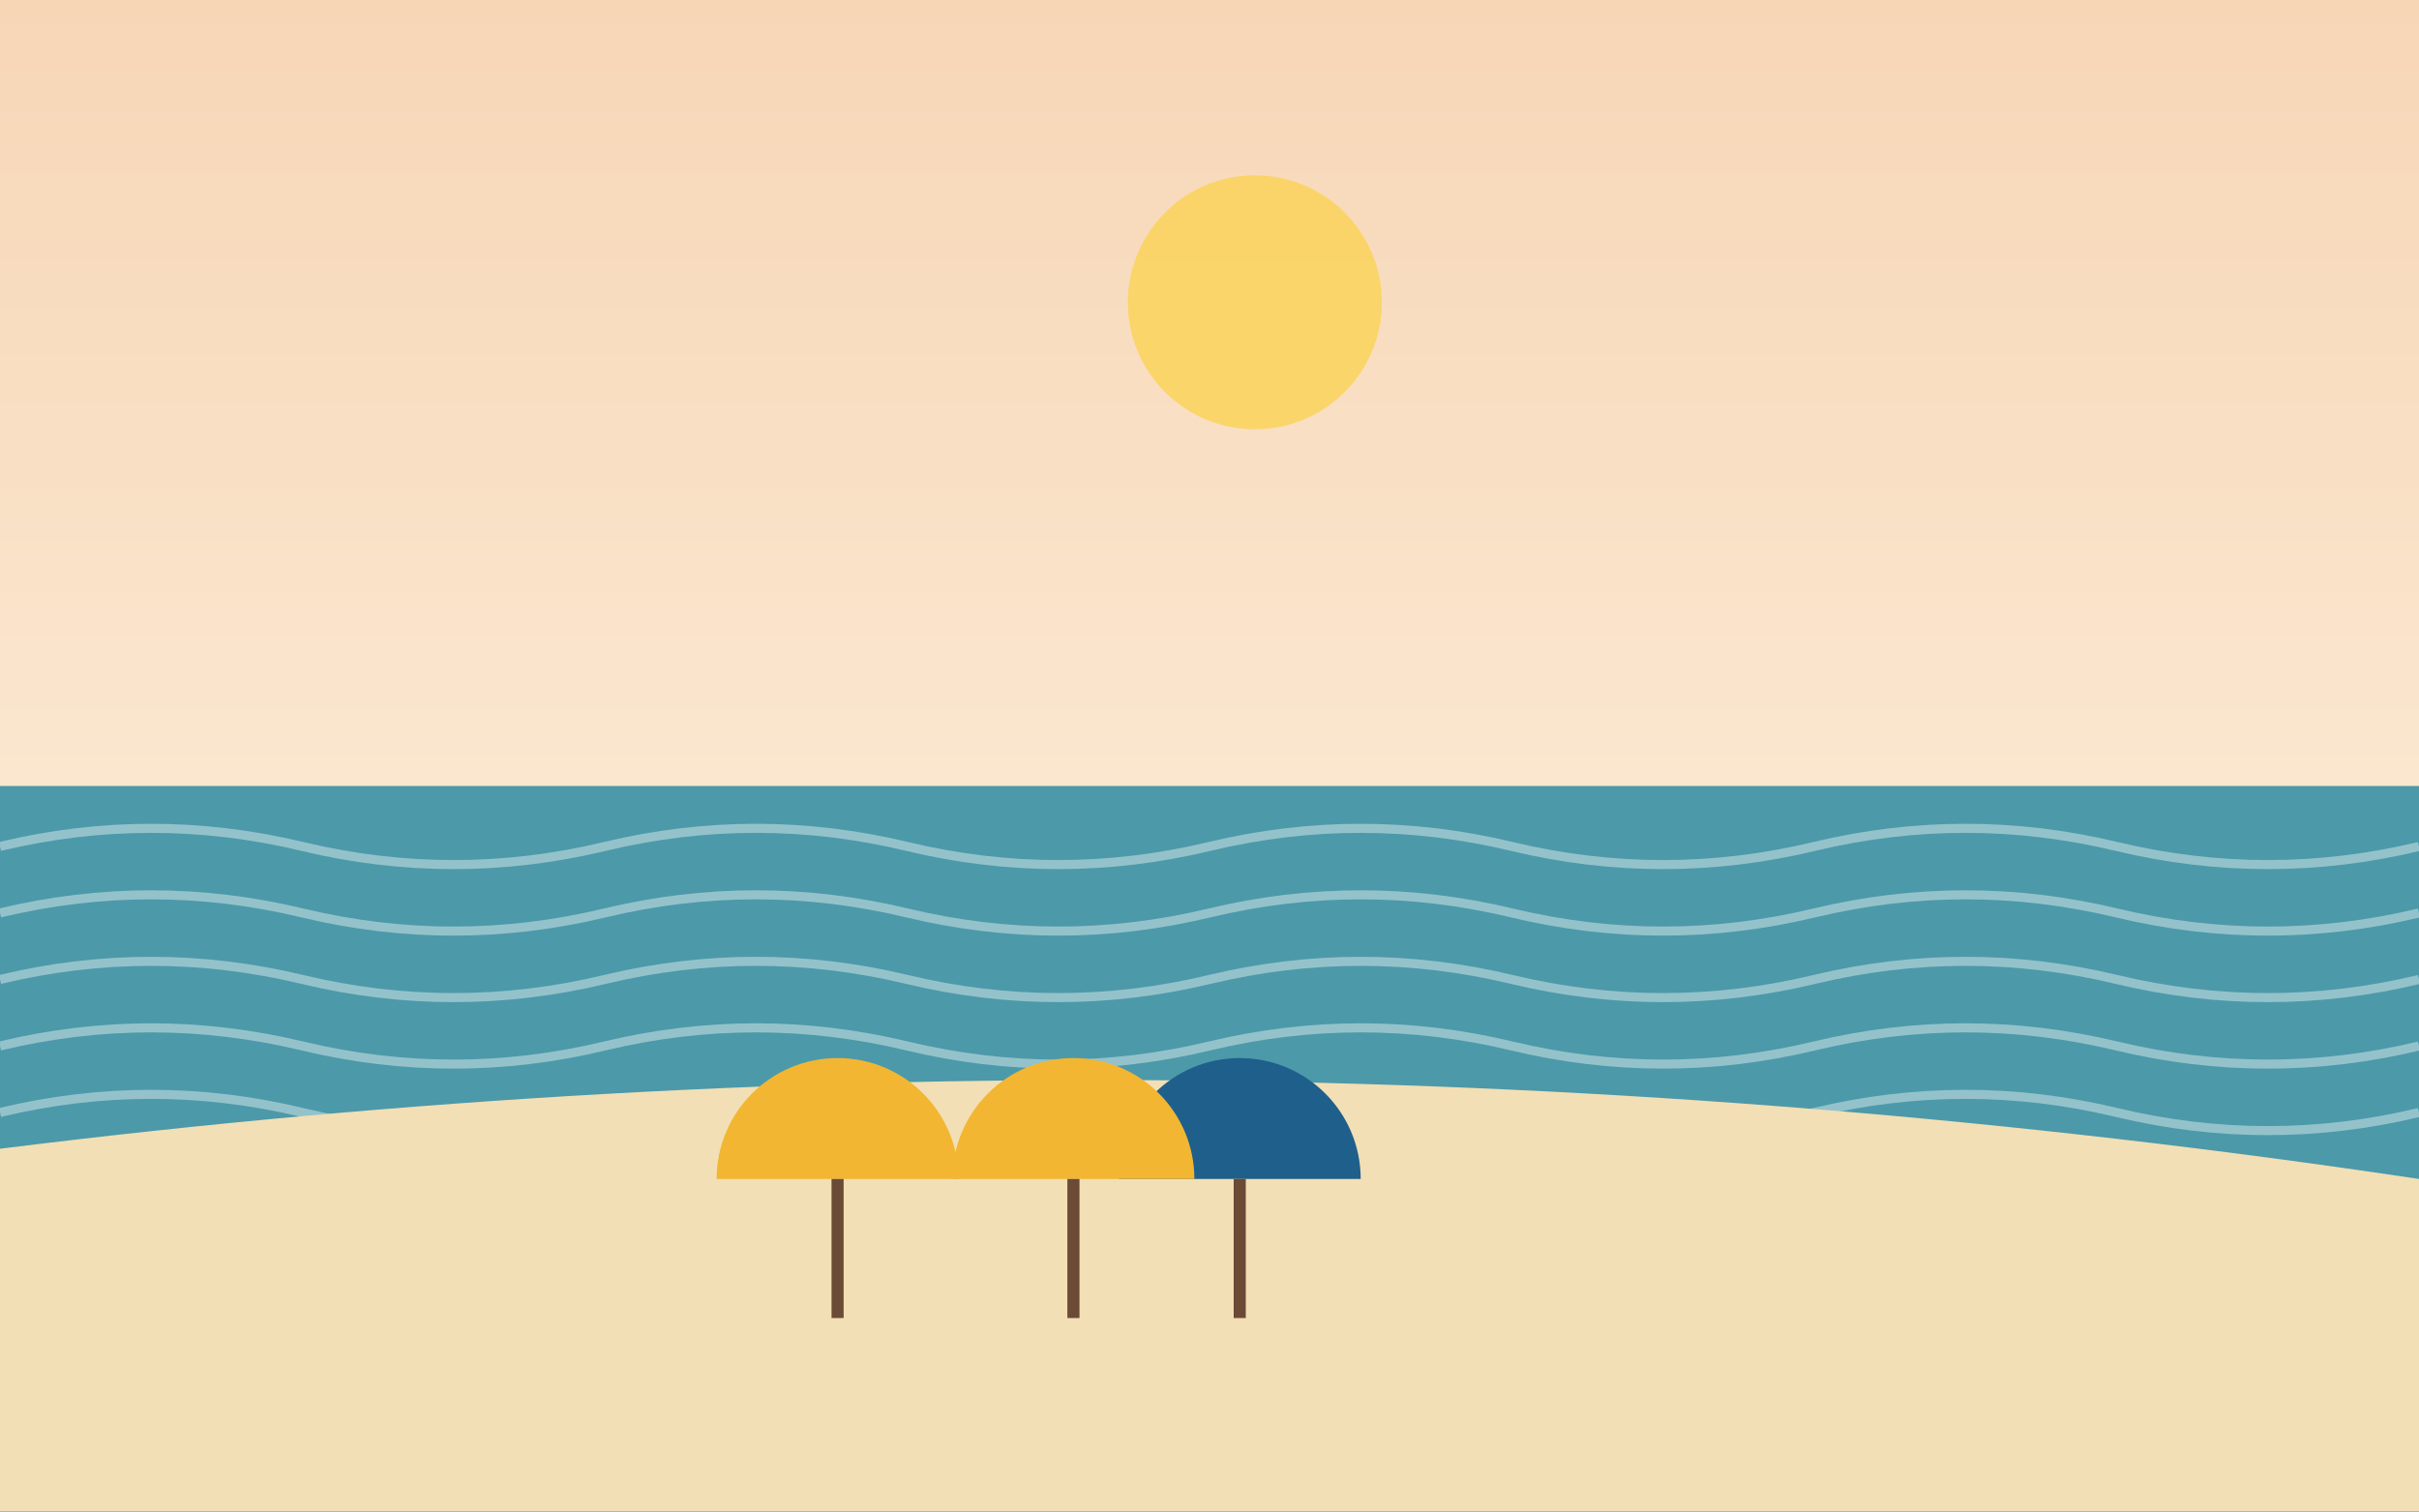
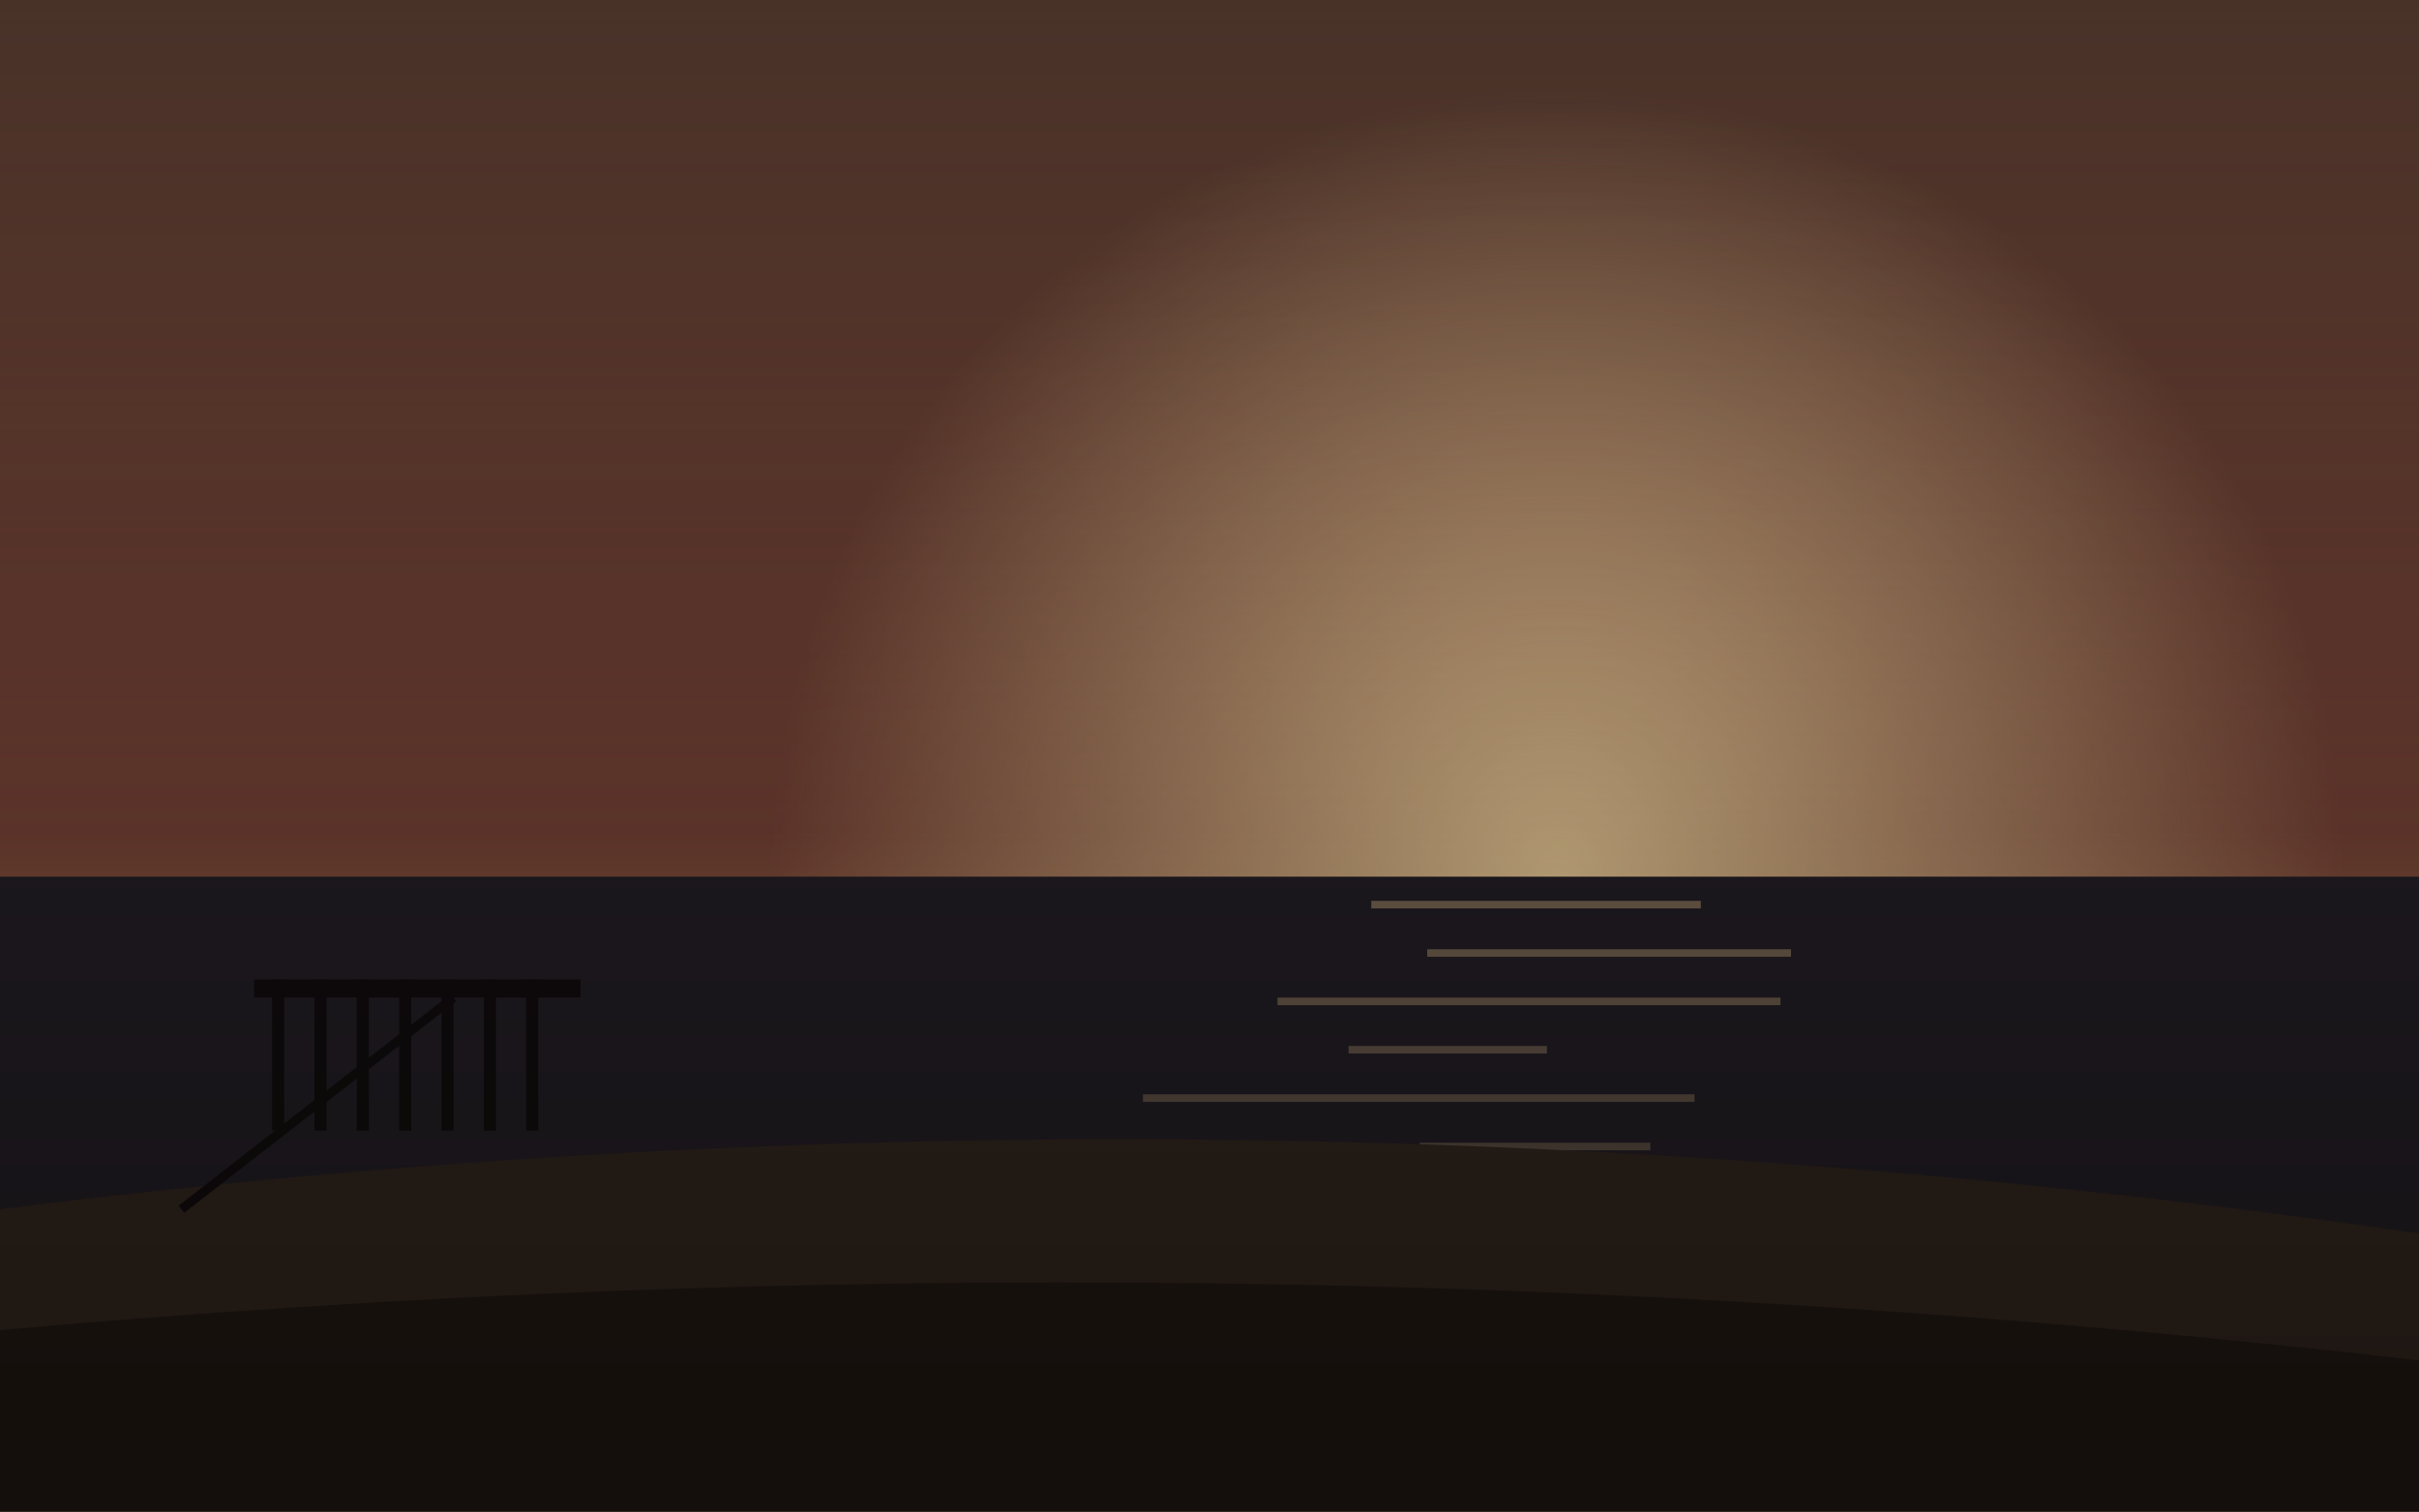
<svg xmlns="http://www.w3.org/2000/svg" viewBox="0 0 800 500" role="img" aria-label="Illustration of Ventnor City, NJ">
  <defs>
    <linearGradient id="s" x1="0" y1="0" x2="0" y2="1">
-       <stop offset="0" stop-color="hsl(30,80%,84%)" />
-       <stop offset="1" stop-color="hsl(40,95%,95%)" />
+       <stop offset="0" stop-color="hsl(18,28%,22%)" />
+       <stop offset=".55" stop-color="hsl(12,38%,34%)" />
+       <stop offset="1" stop-color="hsl(36,88%,72%)" />
+     </linearGradient>
+     <radialGradient id="g" cx="515" cy="290" r="260" gradientUnits="userSpaceOnUse">
+       <stop offset="0" stop-color="#ffe3a8" stop-opacity=".85" />
+       <stop offset="1" stop-color="#ffe3a8" stop-opacity="0" />
+     </radialGradient>
+     <linearGradient id="v" x1="0" y1="0" x2="0" y2="1">
+       <stop offset="0" stop-color="#000" stop-opacity="0" />
+       <stop offset="1" stop-color="#000" stop-opacity=".45" />
    </linearGradient>
  </defs>
  <rect width="800" height="500" fill="url(#s)" />
-   <circle cx="415" cy="100" r="42" fill="#fbd45f" opacity=".9" />
-   <rect y="260" width="800" height="260" fill="hsl(190,38%,48%)" />
-   <path d="M0 280 q50 -12 100 0 t100 0 t100 0 t100 0 t100 0 t100 0 t100 0 t100 0" fill="none" stroke="#fff" stroke-opacity=".4" stroke-width="3" />
-   <path d="M0 302 q50 -12 100 0 t100 0 t100 0 t100 0 t100 0 t100 0 t100 0 t100 0" fill="none" stroke="#fff" stroke-opacity=".4" stroke-width="3" />
-   <path d="M0 324 q50 -12 100 0 t100 0 t100 0 t100 0 t100 0 t100 0 t100 0 t100 0" fill="none" stroke="#fff" stroke-opacity=".4" stroke-width="3" />
-   <path d="M0 346 q50 -12 100 0 t100 0 t100 0 t100 0 t100 0 t100 0 t100 0 t100 0" fill="none" stroke="#fff" stroke-opacity=".4" stroke-width="3" />
-   <path d="M0 368 q50 -12 100 0 t100 0 t100 0 t100 0 t100 0 t100 0 t100 0 t100 0" fill="none" stroke="#fff" stroke-opacity=".4" stroke-width="3" />
-   <path d="M0 380 Q400 330 800 390 V500 H0Z" fill="#f2dfb5" />
-   <path d="M370 390 A40 40 0 0 1 450 390Z" fill="#1f5f8b" />
-   <rect x="408" y="390" width="4" height="46" fill="#6b4a36" />
-   <path d="M237 390 A40 40 0 0 1 317 390Z" fill="#f2b632" />
-   <rect x="275" y="390" width="4" height="46" fill="#6b4a36" />
-   <path d="M315 390 A40 40 0 0 1 395 390Z" fill="#f2b632" />
-   <rect x="353" y="390" width="4" height="46" fill="#6b4a36" />
+   <rect width="800" height="500" fill="url(#g)" />
+   <rect y="290" width="800" height="210" fill="#241f26" />
+   <rect x="453.5" y="298" width="109.0" height="2.5" fill="#ffd89a" opacity="0.4" />
+   <rect x="472.0" y="314" width="120.32" height="2.5" fill="#ffd89a" opacity="0.37" />
+   <rect x="422.5" y="330" width="166.32" height="2.5" fill="#ffd89a" opacity="0.34" />
+   <rect x="446.0" y="346" width="65.6" height="2.5" fill="#ffd89a" opacity="0.31" />
+   <rect x="378.0" y="362" width="182.4" height="2.5" fill="#ffd89a" opacity="0.28" />
+   <rect x="469.5" y="378" width="76.3" height="2.5" fill="#ffd89a" opacity="0.25" />
+   <rect x="464.5" y="394" width="51.84" height="2.5" fill="#ffd89a" opacity="0.22" />
+   <rect x="359.5" y="410" width="135.14" height="2.5" fill="#ffd89a" opacity="0.19" />
+   <rect x="408.5" y="426" width="91.0" height="2.5" fill="#ffd89a" opacity="0.16" />
+   <path d="M0 400 Q400 350 800 408 V500 H0Z" fill="#33271f" />
+   <path d="M0 440 Q400 404 800 450 V500 H0Z" fill="#241a15" />
+   <path d="M60 400 L150 330" stroke="#120d0e" stroke-width="3" />
+   <rect x="90" y="324" width="4" height="50" fill="#120d0e" />
+   <rect x="104" y="324" width="4" height="50" fill="#120d0e" />
+   <rect x="118" y="324" width="4" height="50" fill="#120d0e" />
+   <rect x="132" y="324" width="4" height="50" fill="#120d0e" />
+   <rect x="146" y="324" width="4" height="50" fill="#120d0e" />
+   <rect x="160" y="324" width="4" height="50" fill="#120d0e" />
+   <rect x="174" y="324" width="4" height="50" fill="#120d0e" />
+   <rect x="84" y="324" width="108" height="6" fill="#120d0e" />
+   <rect width="800" height="500" fill="url(#v)" />
</svg>
